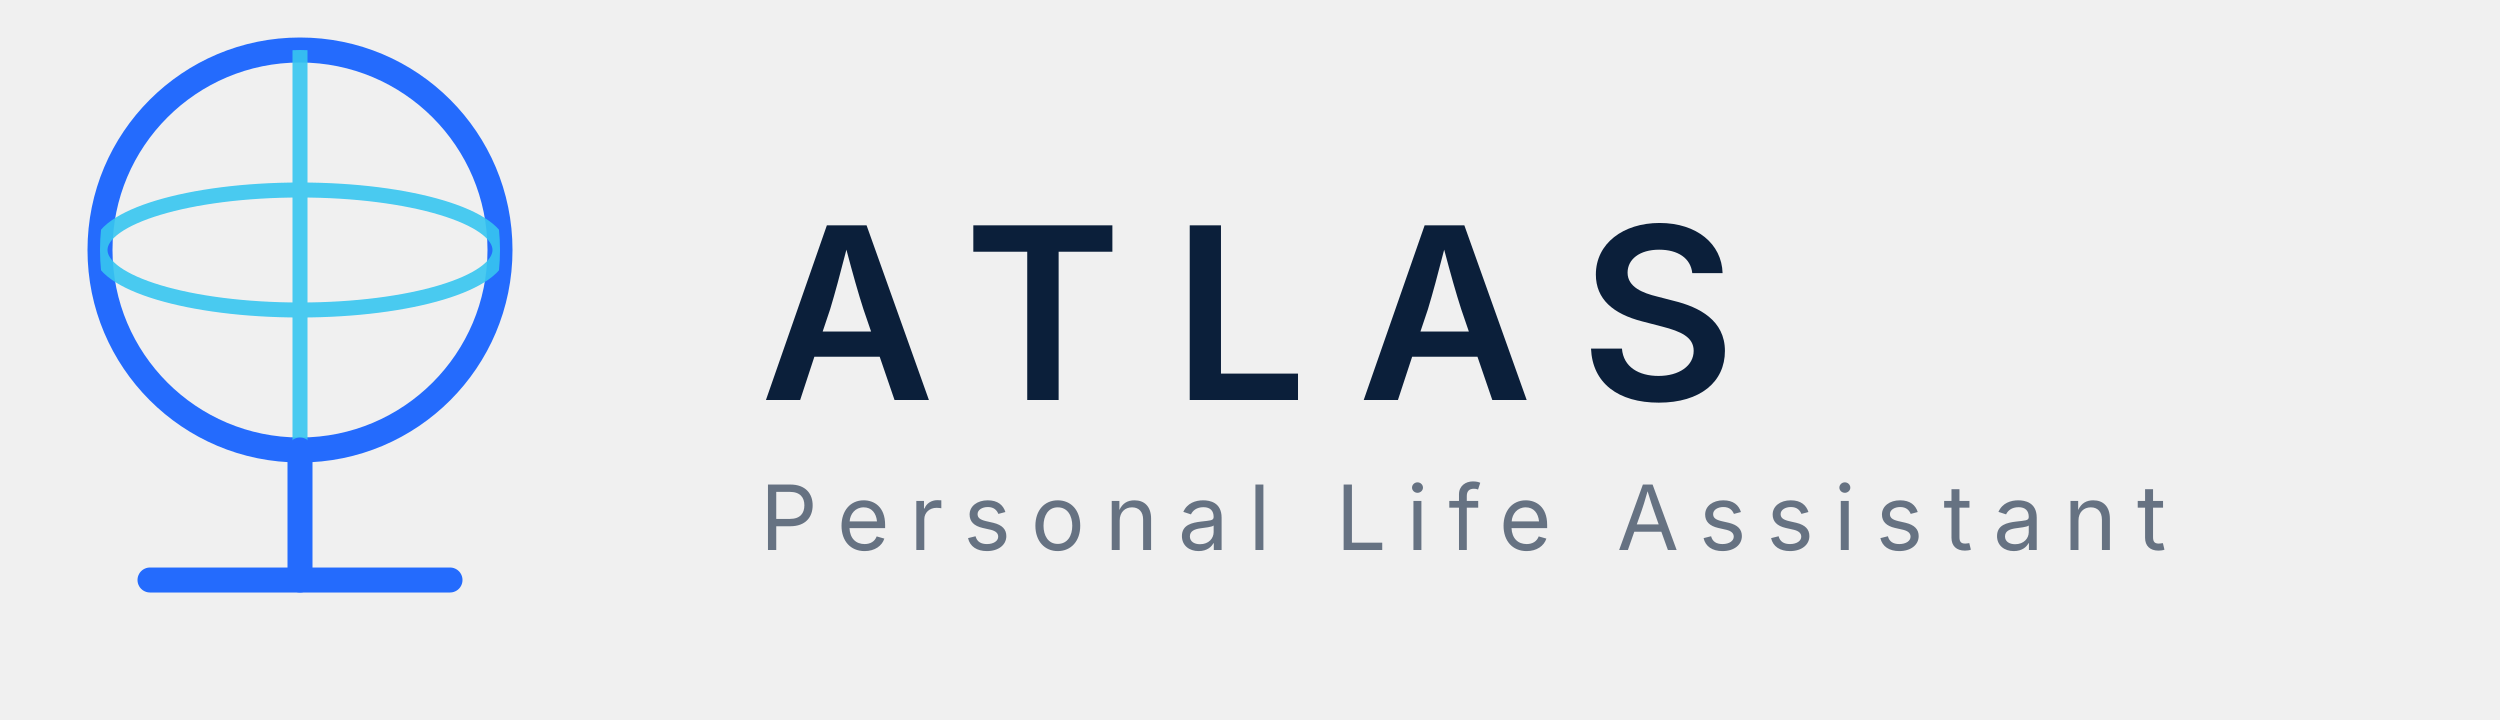
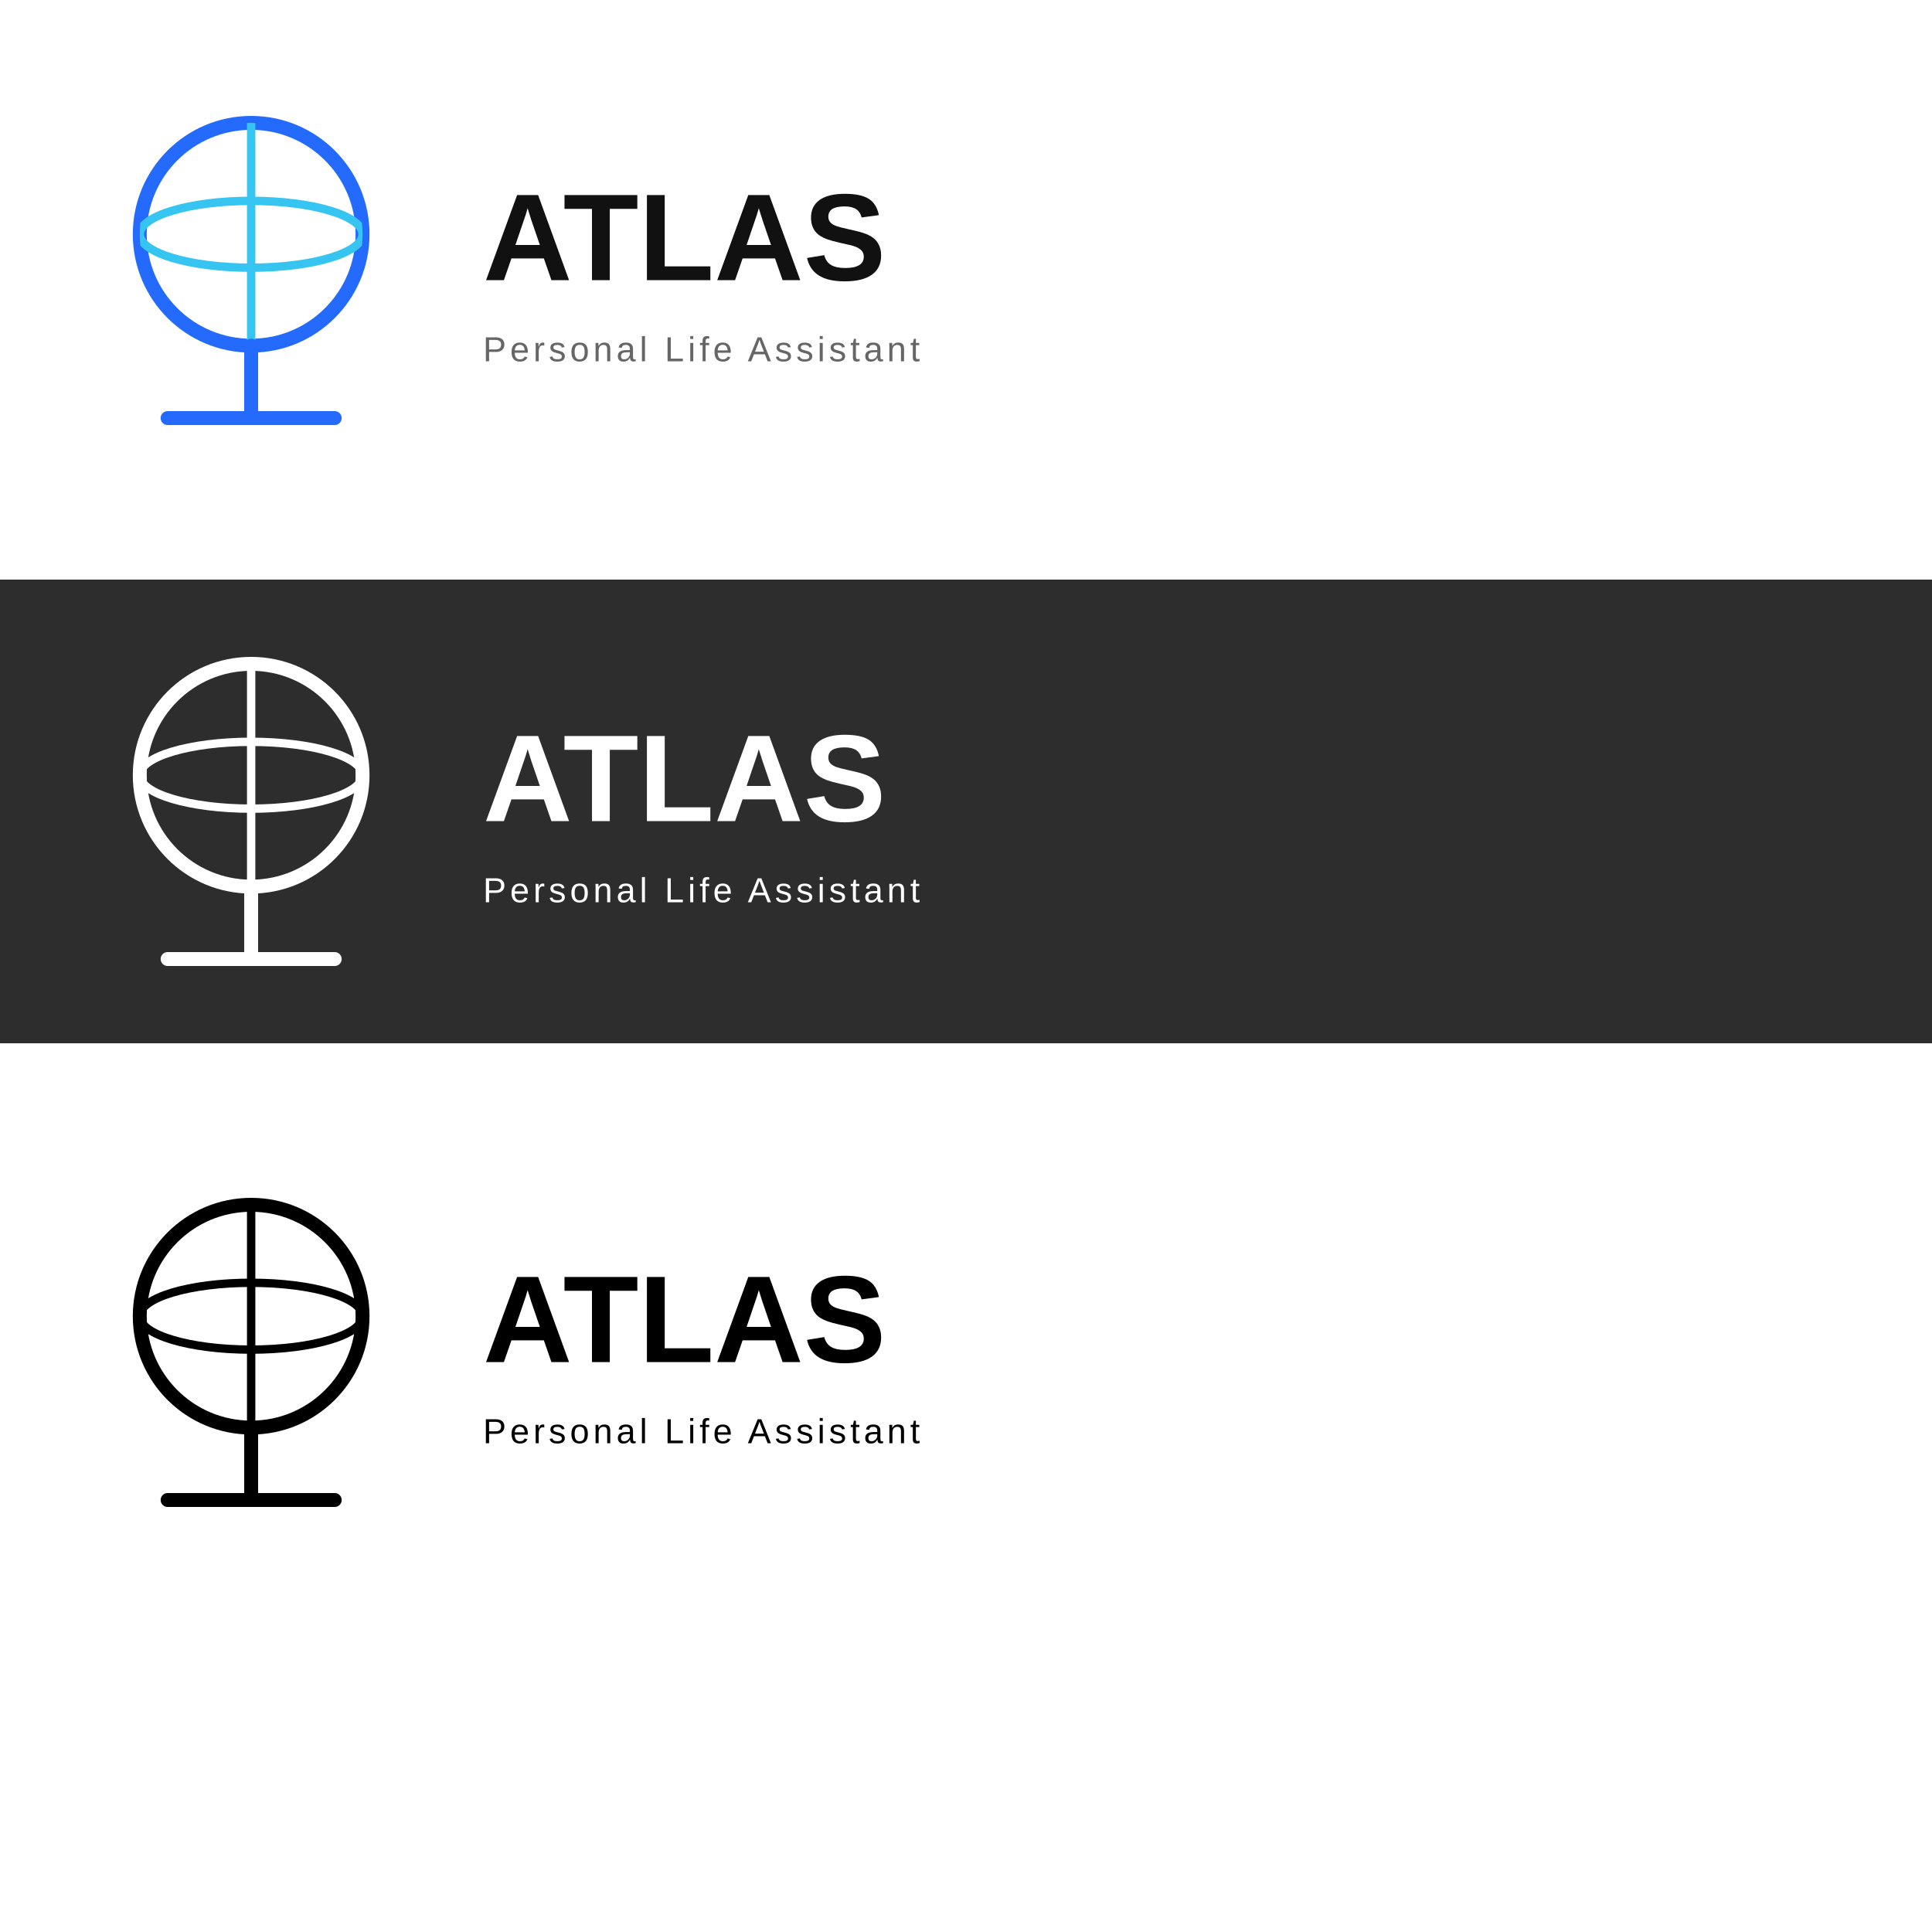
- <svg xmlns="http://www.w3.org/2000/svg" viewBox="0 0 250 72" width="250" height="72">
-   <defs>
-     <clipPath id="sc">
-       <circle cx="30" cy="25" r="20" />
-     </clipPath>
-   </defs>
-   <circle cx="30" cy="25" r="20" fill="none" stroke="#246BFD" stroke-width="2.5" stroke-linecap="round" />
-   <g clip-path="url(#sc)" opacity="0.9">
-     <ellipse cx="30" cy="25" rx="20" ry="6" fill="none" stroke="#36C5F0" stroke-width="1.5" />
-     <line x1="30" y1="5" x2="30" y2="45" stroke="#36C5F0" stroke-width="1.5" stroke-linecap="round" />
+ <svg xmlns="http://www.w3.org/2000/svg" width="1000" height="1000" viewBox="0 0 1000 1000">
+   <rect width="1000" height="1000" fill="#FFFFFF" />
+   <g transform="translate(0 20)">
+     <g transform="translate(43.5135 29.1892) scale(2.88288)">
+       <defs>
+         <clipPath id="sphere">
+           <circle cx="30" cy="25" r="20" />
+         </clipPath>
+       </defs>
+       <circle cx="30" cy="25" r="20" fill="none" stroke="#246BFD" stroke-width="2.5" />
+       <g clip-path="url(#sphere)" fill="none" stroke="#36C5F0" stroke-width="1.5">
+         <ellipse cx="30" cy="25" rx="20" ry="6" />
+         <line x1="30" y1="5" x2="30" y2="45" />
+       </g>
+       <g stroke="#246BFD" stroke-width="2.5" stroke-linecap="round">
+         <line x1="30" y1="45" x2="30" y2="58" />
+         <line x1="15" y1="58" x2="45" y2="58" />
+       </g>
+     </g>
+     <g font-family="Arial, Helvetica, sans-serif" text-anchor="start">
+       <text x="250" y="125" font-size="64" font-weight="600" fill="#111111">ATLAS</text>
+       <text x="250" y="167" font-size="18" letter-spacing="2" fill="#666666">Personal Life Assistant</text>
+     </g>
  </g>
-   <line x1="30" y1="45" x2="30" y2="58" stroke="#246BFD" stroke-width="2.5" stroke-linecap="round" />
-   <line x1="15" y1="58" x2="45" y2="58" stroke="#246BFD" stroke-width="2.5" stroke-linecap="round" />
-   <text x="76" y="40" font-family="Inter, &quot;Avenir Next&quot;, Avenir, &quot;Segoe UI&quot;, Helvetica, Arial, sans-serif" font-size="24" font-weight="600" letter-spacing="5" fill="#0B1F3A">ATLAS</text>
-   <text x="76" y="55" font-family="Inter, &quot;Avenir Next&quot;, Avenir, &quot;Segoe UI&quot;, Helvetica, Arial, sans-serif" font-size="9" font-weight="400" letter-spacing="2" fill="rgba(11,31,58,0.6)">Personal Life Assistant</text>
+   <g transform="translate(0 300)">
+     <rect width="1000" height="240" fill="#2D2D2D" />
+     <g transform="translate(43.5135 29.1892) scale(2.88288)">
+       <defs>
+         <clipPath id="sphere">
+           <circle cx="30" cy="25" r="20" />
+         </clipPath>
+       </defs>
+       <circle cx="30" cy="25" r="20" fill="none" stroke="#FFFFFF" stroke-width="2.5" />
+       <g clip-path="url(#sphere)" fill="none" stroke="#FFFFFF" stroke-width="1.5">
+         <ellipse cx="30" cy="25" rx="20" ry="6" />
+         <line x1="30" y1="5" x2="30" y2="45" />
+       </g>
+       <g stroke="#FFFFFF" stroke-width="2.5" stroke-linecap="round">
+         <line x1="30" y1="45" x2="30" y2="58" />
+         <line x1="15" y1="58" x2="45" y2="58" />
+       </g>
+     </g>
+     <g font-family="Arial, Helvetica, sans-serif" text-anchor="start">
+       <text x="250" y="125" font-size="64" font-weight="600" fill="#FFFFFF">ATLAS</text>
+       <text x="250" y="167" font-size="18" letter-spacing="2" fill="#FFFFFF">Personal Life Assistant</text>
+     </g>
+   </g>
+   <g transform="translate(0 580)">
+     <g transform="translate(43.5135 29.1892) scale(2.88288)">
+       <defs>
+         <clipPath id="sphere">
+           <circle cx="30" cy="25" r="20" />
+         </clipPath>
+       </defs>
+       <circle cx="30" cy="25" r="20" fill="none" stroke="#000000" stroke-width="2.5" />
+       <g clip-path="url(#sphere)" fill="none" stroke="#000000" stroke-width="1.5">
+         <ellipse cx="30" cy="25" rx="20" ry="6" />
+         <line x1="30" y1="5" x2="30" y2="45" />
+       </g>
+       <g stroke="#000000" stroke-width="2.5" stroke-linecap="round">
+         <line x1="30" y1="45" x2="30" y2="58" />
+         <line x1="15" y1="58" x2="45" y2="58" />
+       </g>
+     </g>
+     <g font-family="Arial, Helvetica, sans-serif" text-anchor="start">
+       <text x="250" y="125" font-size="64" font-weight="600" fill="#000000">ATLAS</text>
+       <text x="250" y="167" font-size="18" letter-spacing="2" fill="#000000">Personal Life Assistant</text>
+     </g>
+   </g>
</svg>
